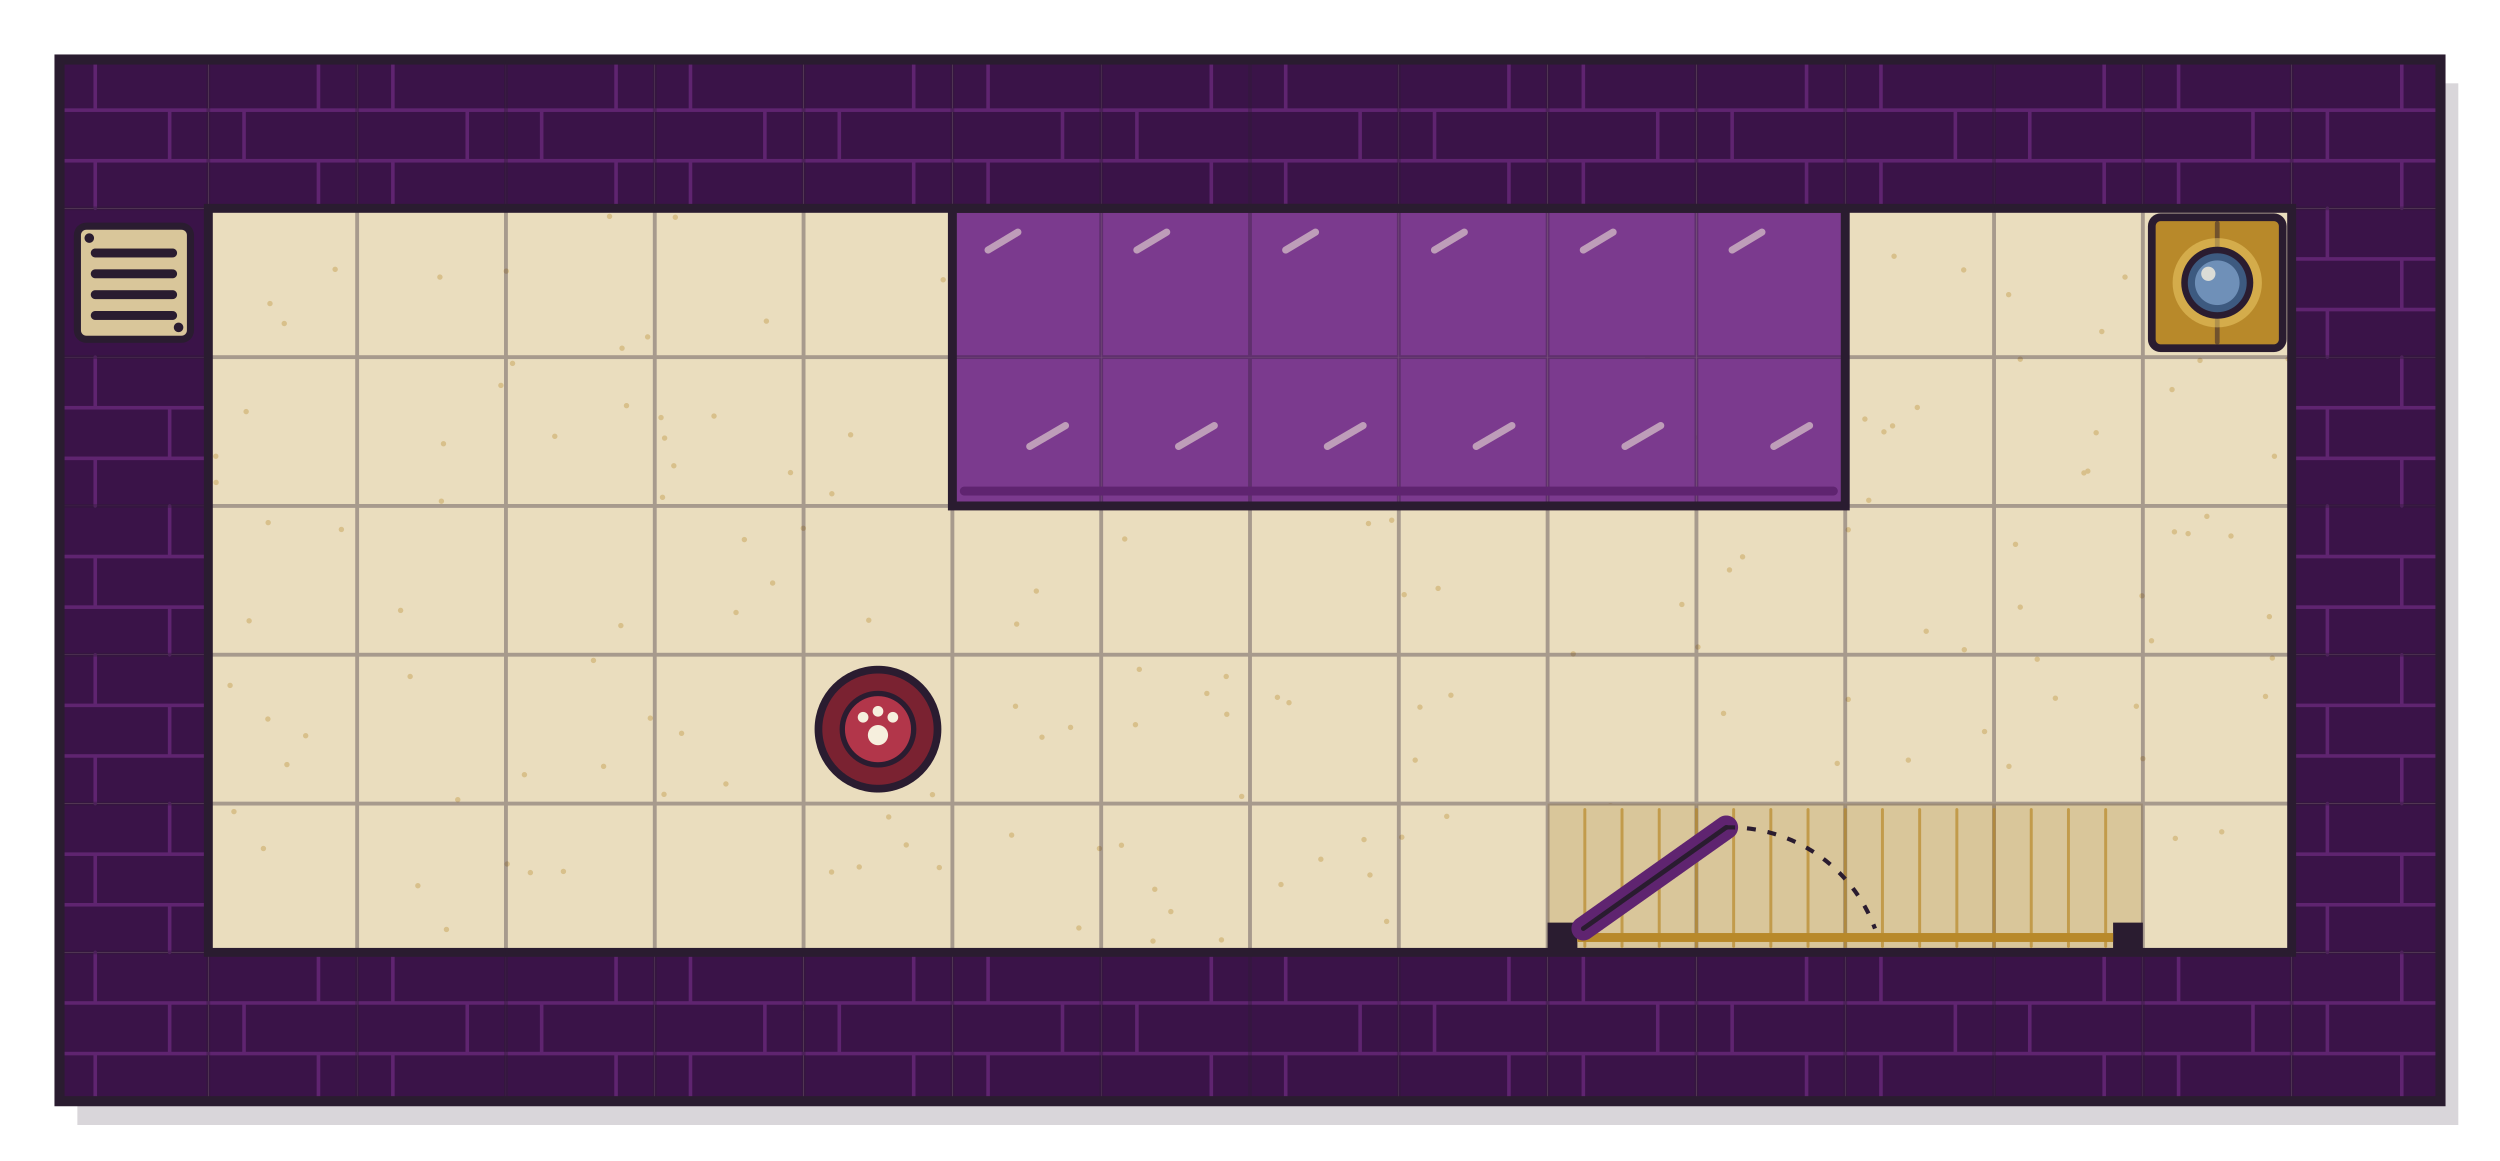
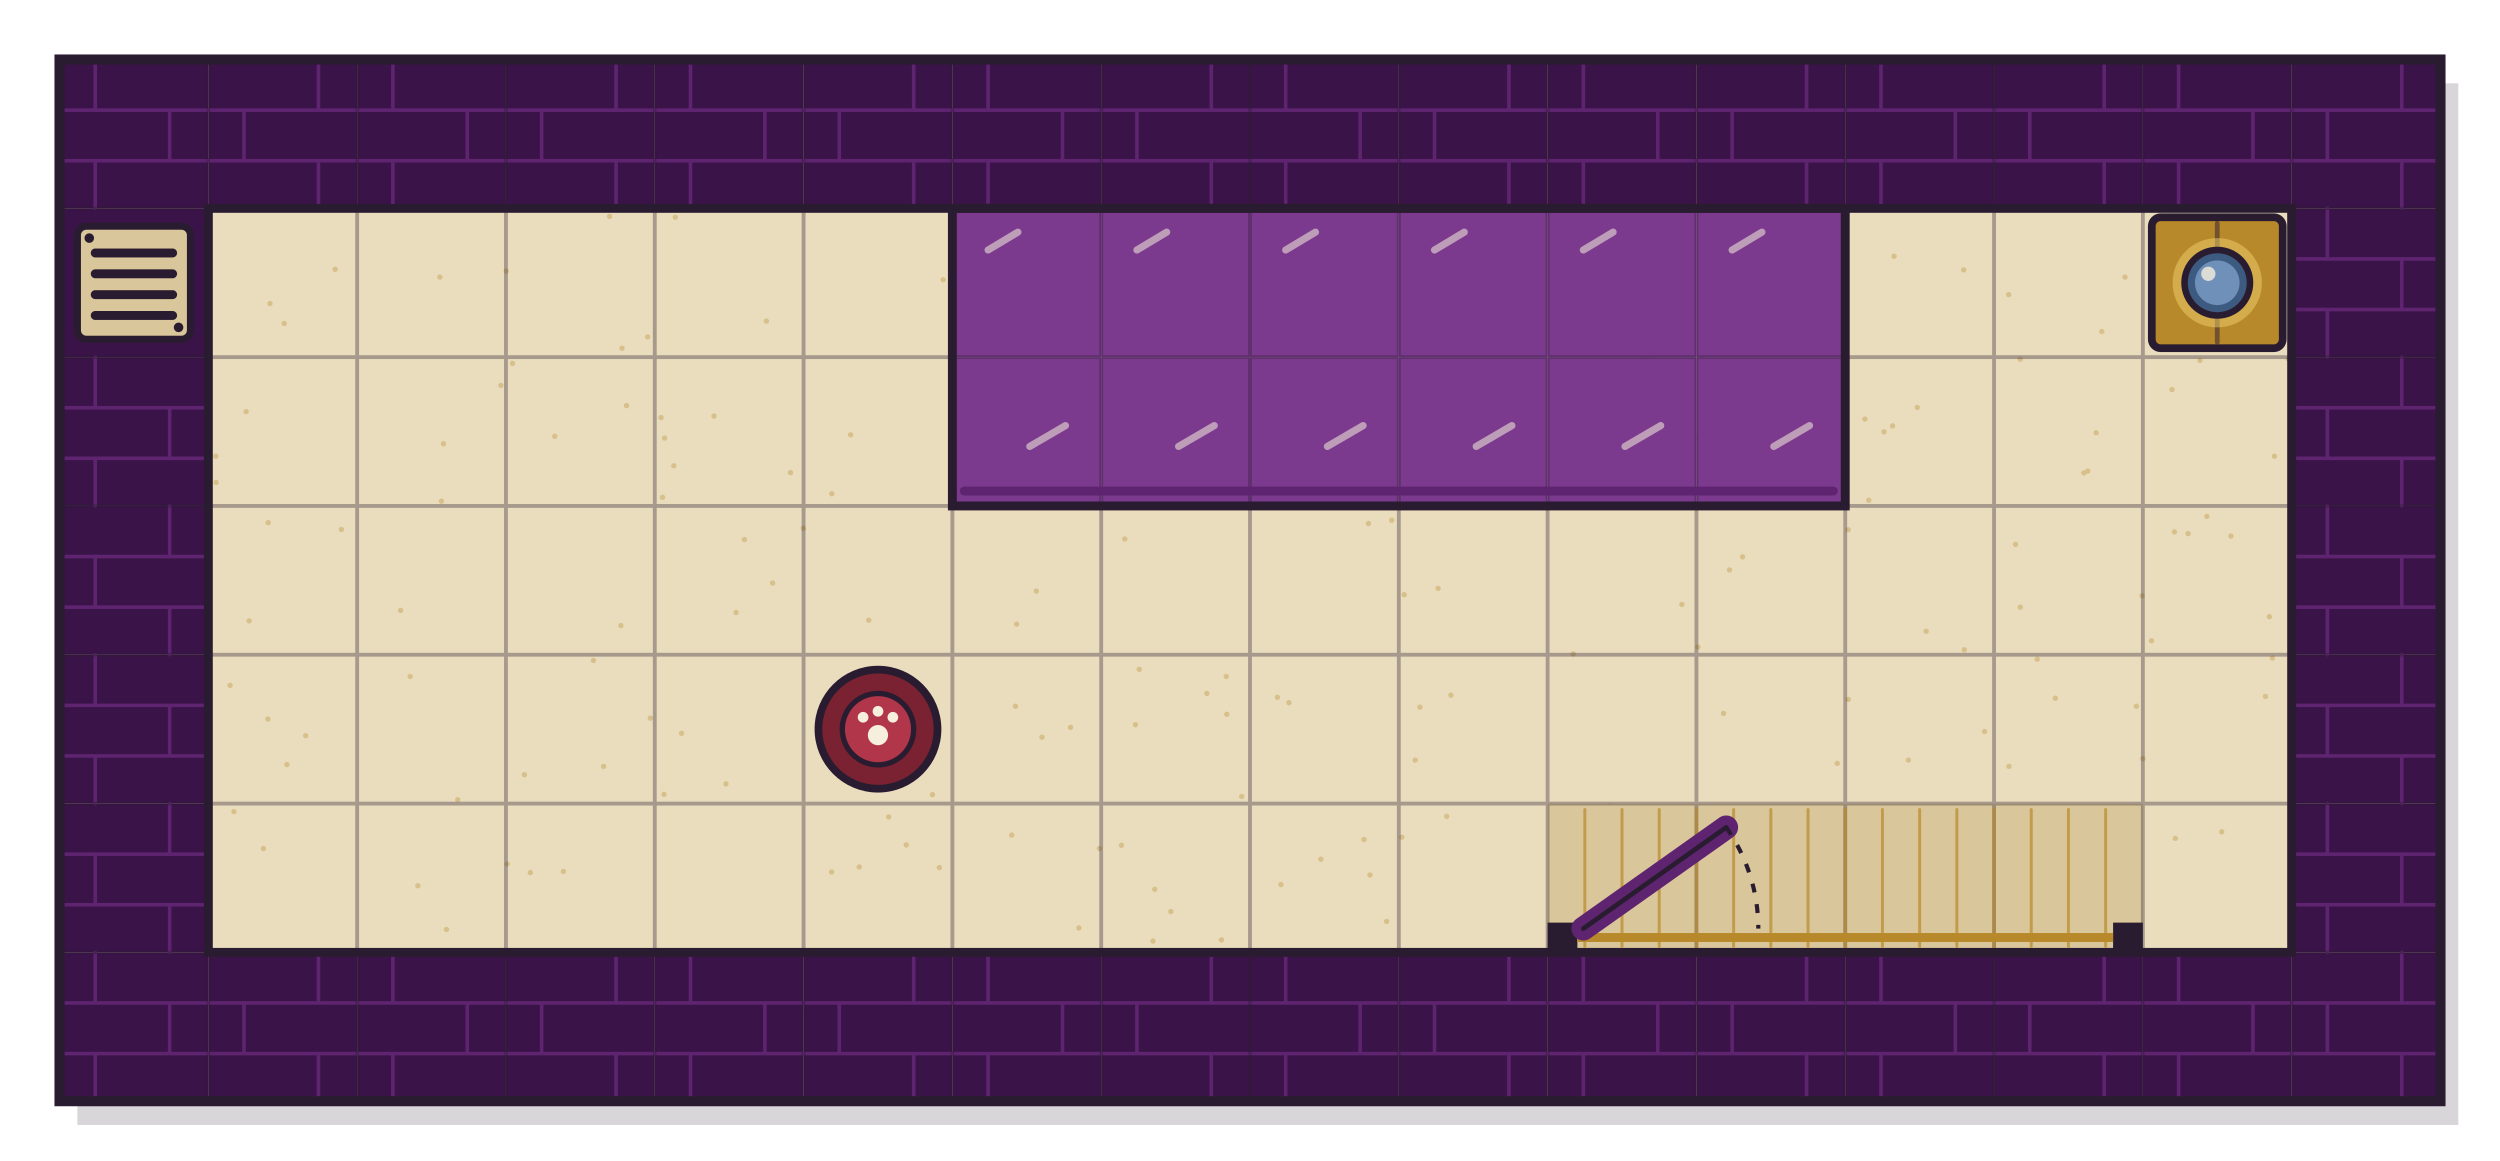
<svg xmlns="http://www.w3.org/2000/svg" viewBox="0 0 840 390" role="img" aria-label="Heist 1 sample map: a 16 by 7 grid with the vent, counter, cabinet, cat's bed and door">
  <rect x="26" y="28" width="800" height="350" fill="#2a1c30" opacity=".18" />
  <rect x="20" y="20" width="800" height="350" fill="#eaddbe" />
  <path d="M444.9 334.7h0.01M82.7 138.3h0.01M717.8 237.3h0.01M621 235h0.01M72.5 153.3h0.01M209 117h0.01M90.1 175.6h0.01M635.9 143.1h0.01M315.6 291.5h0.01M265.6 158.8h0.01M333.1 346.1h0.01M675 257.5h0.01M348.2 198.6h0.01M178.2 293.2h0.01M310.2 67.9h0.01M308.6 63.5h0.01M478.1 349.7h0.01M223.3 147.2h0.01M684.5 221.5h0.01M279.5 165.9h0.01M600 311.3h0.01M461.1 164h0.01M259.6 195.9h0.01M316.9 94h0.01M35 210.2h0.01M678.8 120.7h0.01M662.8 274.7h0.01M471 281.3h0.01M356.8 343h0.01M412.2 240h0.01M420.5 144.3h0.01M487.5 233.6h0.01M463.2 29.3h0.01M542.3 333.4h0.01M270.4 338.9h0.01M36.1 216.8h0.01M367.7 25h0.01M250.1 181.3h0.01M547 58.2h0.01M591.8 157.2h0.01M739.2 121.1h0.01M755.4 110h0.01M210.5 136.3h0.01M461.1 323.1h0.01M239.9 139.8h0.01M346.6 160.1h0.01M210 66.1h0.01M789.1 211.4h0.01M690.6 234.6h0.01M677.2 182.9h0.01M779.1 165.6h0.01M429.2 234.3h0.01M392.9 363.1h0.01M387.8 365h0.01M644.2 136.9h0.01M664.4 297.9h0.01M186.4 146.6h0.01M387.3 320.7h0.01M331 37.7h0.01M447.6 96.2h0.01M49.8 257.2h0.01M150 312.3h0.01M730.6 178.7h0.01M473.5 331.7h0.01M388 298.8h0.01M475.5 255.4h0.01M350.1 247.7h0.01M562 296.3h0.01M393.4 306.3h0.01M411.3 116.7h0.01M647.2 212.1h0.01M653.5 312.1h0.01M243.9 263.4h0.01M379.6 367.8h0.01M379.2 152.2h0.01M341.2 237.3h0.01M245.2 326h0.01M114.7 177.9h0.01M579.1 239.7h0.01M528.6 219.7h0.01M257.5 107.9h0.01M265 40.5h0.01M762.5 207.2h0.01M83.7 208.6h0.01M479.9 24.1h0.01M543.1 66.5h0.01M594.3 279.1h0.01M465.9 309.6h0.01M288.7 291.3h0.01M553.6 120.1h0.01M719.7 200.2h0.01M88.5 285.1h0.01M339.9 280.6h0.01M462.7 368.7h0.01M617.3 256.5h0.01M405.5 233h0.01M140.4 297.6h0.01M585.5 187.1h0.01M548.9 141.6h0.01M271.3 350.7h0.01M238.8 341.1h0.01M77.3 230.3h0.01M735.2 179.3h0.01M763.5 221.1h0.01M153.8 268.7h0.01M170.1 91.1h0.01M218.5 241.3h0.01M451.3 324.1h0.01M768.8 120.6h0.01M575.3 53.5h0.01M674.9 99h0.01M626.6 140.8h0.01M443.7 22.1h0.01M438.6 327.5h0.01M666.8 245.8h0.01M201.4 69.4h0.01M581.1 191.5h0.01M589.3 39h0.01M730.9 281.7h0.01M95.5 108.7h0.01M285.8 146.1h0.01M512.9 29.2h0.01M764.2 153.3h0.01M565.1 203.1h0.01M418.9 352.9h0.01M389.8 67.8h0.01M714.5 294.2h0.01M29.8 226.5h0.01M678.8 204h0.01M417.2 267.6h0.01M811.1 181.3h0.01M189.3 292.8h0.01M279.4 293h0.01M566 287.5h0.01M394.1 26.9h0.01M359.7 244.4h0.01M701.5 158.3h0.01M481.2 356.1h0.01M714 93.1h0.01M603.4 97.5h0.01M636.4 86.1h0.01M149 149.1h0.01M549.3 291.1h0.01M583.5 41.3h0.01M78.6 272.7h0.01M199.4 221.9h0.01M328.8 319.8h0.01M369.4 285.1h0.01M291.9 208.4h0.01M507.4 155.4h0.01M741.5 173.5h0.01M720 254.9h0.01M208.6 210.2h0.01M96.4 256.9h0.01M499.2 30.9h0.01M402.7 137.9h0.01M459.8 175.9h0.01M806.3 223.7h0.01M421.2 357.5h0.01M460.3 294h0.01M362.5 311.8h0.01M729.8 130.9h0.01M704.3 145.4h0.01M570.5 217.4h0.01M621 178h0.01M51.9 168.5h0.01M147.8 93.1h0.01M483.2 197.7h0.01M458.3 282.1h0.01M226.4 156.5h0.01M102.7 247.2h0.01M46.6 198.3h0.01M467.6 174.8h0.01M783.8 202.5h0.01M311.4 334.5h0.01M304.5 283.9h0.01M570.6 147h0.01M223.1 266.9h0.01M701.7 294.1h0.01M443.8 288.7h0.01M749.6 180.1h0.01M505 92.3h0.01M433.1 236.1h0.01M456.3 59.2h0.01M410.4 315.8h0.01M229 246.4h0.01M700.2 158.9h0.01M633 145.1h0.01M722.9 215.3h0.01M28 182.1h0.01M660 218.3h0.01M486.1 274.3h0.01M172.2 122.1h0.01M535.3 333.2h0.01M387.4 316.2h0.01M376.8 284h0.01M652.3 323.1h0.01M269.9 177.5h0.01M477.1 237.6h0.01M257.8 353.6h0.01M331.4 132.5h0.01M302.1 234.3h0.01M365.7 154.4h0.01M226.9 73h0.01M627.9 168.1h0.01M396.8 168.6h0.01M598.4 154.4h0.01M430.4 297.2h0.01M390.7 151h0.01M298.6 274.5h0.01M541.1 270.7h0.01M222.6 167.1h0.01M377.9 181.1h0.01M345.5 78.9h0.01M148.3 168.4h0.01M761.2 234h0.01M72.6 162.1h0.01M222.1 140.3h0.01M523 309.9h0.01M455.5 334.4h0.01M548.4 92.8h0.01M568.9 90.5h0.01M499.1 334.2h0.01M381.5 243.5h0.01M168.3 129.5h0.01M247.3 205.8h0.01M429.4 94.1h0.01M412 227.3h0.01M471.8 199.8h0.01M176.2 260.3h0.01M507.6 350.1h0.01M337.9 53.9h0.01M808.3 177.7h0.01M311.4 41.1h0.01M202.8 257.5h0.01M641.2 255.4h0.01M382.8 224.9h0.01M170.4 290.3h0.01M738.8 100.7h0.01M90.7 102h0.01M112.6 90.5h0.01M659.8 90.7h0.01M313.3 267h0.01M70.1 132.3h0.01M217.6 113.2h0.01M585.8 150.7h0.01M584.6 74.2h0.01M134.6 205.1h0.01M603.1 289.9h0.01M746.5 279.5h0.01M48.3 235.4h0.01M49 148.4h0.01M204.8 72.7h0.01M706.2 111.4h0.01M457.7 107.8h0.01M353.5 70.1h0.01M586.5 293.9h0.01M137.8 227.3h0.01M341.6 209.7h0.01M90 241.6h0.01" stroke="#b8892a" stroke-width="1.8" stroke-linecap="round" opacity="0.35" />
  <rect x="20" y="20" width="50" height="50" fill="#3a1348" />
  <rect x="70" y="20" width="50" height="50" fill="#3a1348" />
  <rect x="120" y="20" width="50" height="50" fill="#3a1348" />
  <rect x="170" y="20" width="50" height="50" fill="#3a1348" />
  <rect x="220" y="20" width="50" height="50" fill="#3a1348" />
  <rect x="270" y="20" width="50" height="50" fill="#3a1348" />
  <rect x="320" y="20" width="50" height="50" fill="#3a1348" />
  <rect x="370" y="20" width="50" height="50" fill="#3a1348" />
  <rect x="420" y="20" width="50" height="50" fill="#3a1348" />
  <rect x="470" y="20" width="50" height="50" fill="#3a1348" />
  <rect x="520" y="20" width="50" height="50" fill="#3a1348" />
  <rect x="570" y="20" width="50" height="50" fill="#3a1348" />
  <rect x="620" y="20" width="50" height="50" fill="#3a1348" />
  <rect x="670" y="20" width="50" height="50" fill="#3a1348" />
  <rect x="720" y="20" width="50" height="50" fill="#3a1348" />
  <rect x="770" y="20" width="50" height="50" fill="#3a1348" />
  <rect x="20" y="70" width="50" height="50" fill="#3a1348" />
  <rect x="770" y="70" width="50" height="50" fill="#3a1348" />
  <rect x="20" y="120" width="50" height="50" fill="#3a1348" />
  <rect x="770" y="120" width="50" height="50" fill="#3a1348" />
  <rect x="20" y="170" width="50" height="50" fill="#3a1348" />
  <rect x="770" y="170" width="50" height="50" fill="#3a1348" />
  <rect x="20" y="220" width="50" height="50" fill="#3a1348" />
  <rect x="770" y="220" width="50" height="50" fill="#3a1348" />
  <rect x="20" y="270" width="50" height="50" fill="#3a1348" />
  <rect x="770" y="270" width="50" height="50" fill="#3a1348" />
  <rect x="20" y="320" width="50" height="50" fill="#3a1348" />
  <rect x="70" y="320" width="50" height="50" fill="#3a1348" />
  <rect x="120" y="320" width="50" height="50" fill="#3a1348" />
  <rect x="170" y="320" width="50" height="50" fill="#3a1348" />
  <rect x="220" y="320" width="50" height="50" fill="#3a1348" />
  <rect x="270" y="320" width="50" height="50" fill="#3a1348" />
  <rect x="320" y="320" width="50" height="50" fill="#3a1348" />
  <rect x="370" y="320" width="50" height="50" fill="#3a1348" />
  <rect x="420" y="320" width="50" height="50" fill="#3a1348" />
  <rect x="470" y="320" width="50" height="50" fill="#3a1348" />
  <rect x="520" y="320" width="50" height="50" fill="#3a1348" />
  <rect x="570" y="320" width="50" height="50" fill="#3a1348" />
  <rect x="620" y="320" width="50" height="50" fill="#3a1348" />
  <rect x="670" y="320" width="50" height="50" fill="#3a1348" />
  <rect x="720" y="320" width="50" height="50" fill="#3a1348" />
  <rect x="770" y="320" width="50" height="50" fill="#3a1348" />
  <rect x="320" y="70" width="50" height="50" fill="#7b3a8e" />
  <rect x="370" y="70" width="50" height="50" fill="#7b3a8e" />
  <rect x="420" y="70" width="50" height="50" fill="#7b3a8e" />
  <rect x="470" y="70" width="50" height="50" fill="#7b3a8e" />
  <rect x="520" y="70" width="50" height="50" fill="#7b3a8e" />
  <rect x="570" y="70" width="50" height="50" fill="#7b3a8e" />
  <rect x="320" y="120" width="50" height="50" fill="#7b3a8e" />
  <rect x="370" y="120" width="50" height="50" fill="#7b3a8e" />
  <rect x="420" y="120" width="50" height="50" fill="#7b3a8e" />
  <rect x="470" y="120" width="50" height="50" fill="#7b3a8e" />
  <rect x="520" y="120" width="50" height="50" fill="#7b3a8e" />
  <rect x="570" y="120" width="50" height="50" fill="#7b3a8e" />
  <rect x="520" y="270" width="50" height="50" fill="#d9c69a" />
  <rect x="570" y="270" width="50" height="50" fill="#d9c69a" />
  <rect x="620" y="270" width="50" height="50" fill="#d9c69a" />
  <rect x="670" y="270" width="50" height="50" fill="#d9c69a" />
  <path d="M20 37h50M20 54h50M32 20v17M57 37v17M32 54v16M70 37h50M70 54h50M107 20v17M82 37v17M107 54v16M120 37h50M120 54h50M132 20v17M157 37v17M132 54v16M170 37h50M170 54h50M207 20v17M182 37v17M207 54v16M220 37h50M220 54h50M232 20v17M257 37v17M232 54v16M270 37h50M270 54h50M307 20v17M282 37v17M307 54v16M320 37h50M320 54h50M332 20v17M357 37v17M332 54v16M370 37h50M370 54h50M407 20v17M382 37v17M407 54v16M420 37h50M420 54h50M432 20v17M457 37v17M432 54v16M470 37h50M470 54h50M507 20v17M482 37v17M507 54v16M520 37h50M520 54h50M532 20v17M557 37v17M532 54v16M570 37h50M570 54h50M607 20v17M582 37v17M607 54v16M620 37h50M620 54h50M632 20v17M657 37v17M632 54v16M670 37h50M670 54h50M707 20v17M682 37v17M707 54v16M720 37h50M720 54h50M732 20v17M757 37v17M732 54v16M770 37h50M770 54h50M807 20v17M782 37v17M807 54v16M770 87h50M770 104h50M782 70v17M807 87v17M782 104v16M20 137h50M20 154h50M32 120v17M57 137v17M32 154v16M770 137h50M770 154h50M807 120v17M782 137v17M807 154v16M20 187h50M20 204h50M57 170v17M32 187v17M57 204v16M770 187h50M770 204h50M782 170v17M807 187v17M782 204v16M20 237h50M20 254h50M32 220v17M57 237v17M32 254v16M770 237h50M770 254h50M807 220v17M782 237v17M807 254v16M20 287h50M20 304h50M57 270v17M32 287v17M57 304v16M770 287h50M770 304h50M782 270v17M807 287v17M782 304v16M20 337h50M20 354h50M32 320v17M57 337v17M32 354v16M70 337h50M70 354h50M107 320v17M82 337v17M107 354v16M120 337h50M120 354h50M132 320v17M157 337v17M132 354v16M170 337h50M170 354h50M207 320v17M182 337v17M207 354v16M220 337h50M220 354h50M232 320v17M257 337v17M232 354v16M270 337h50M270 354h50M307 320v17M282 337v17M307 354v16M320 337h50M320 354h50M332 320v17M357 337v17M332 354v16M370 337h50M370 354h50M407 320v17M382 337v17M407 354v16M420 337h50M420 354h50M432 320v17M457 337v17M432 354v16M470 337h50M470 354h50M507 320v17M482 337v17M507 354v16M520 337h50M520 354h50M532 320v17M557 337v17M532 354v16M570 337h50M570 354h50M607 320v17M582 337v17M607 354v16M620 337h50M620 354h50M632 320v17M657 337v17M632 354v16M670 337h50M670 354h50M707 320v17M682 337v17M707 354v16M720 337h50M720 354h50M732 320v17M757 337v17M732 354v16M770 337h50M770 354h50M807 320v17M782 337v17M807 354v16" stroke="#5f2470" stroke-width="1.2" fill="none" stroke-linecap="round" stroke-linejoin="round" />
  <path d="M20 20V370M70 20V370M120 20V370M170 20V370M220 20V370M270 20V370M320 20V370M370 20V370M420 20V370M470 20V370M520 20V370M570 20V370M620 20V370M670 20V370M720 20V370M770 20V370M820 20V370M20 20H820M20 70H820M20 120H820M20 170H820M20 220H820M20 270H820M20 320H820M20 370H820" stroke="#2a1c30" stroke-width="1.3" fill="none" stroke-linecap="round" stroke-linejoin="round" opacity=".35" />
  <path d="M70 70H770V320H70Z" fill="none" stroke="#2a1c30" stroke-width="3" />
  <rect x="320" y="70" width="300" height="100" fill="none" stroke="#2a1c30" stroke-width="3" />
  <path d="M324 165H616" stroke="#5f2470" stroke-width="3" fill="none" stroke-linecap="round" stroke-linejoin="round" />
  <path d="M332 84l10 -6M346 150l12 -7M382 84l10 -6M396 150l12 -7M432 84l10 -6M446 150l12 -7M482 84l10 -6M496 150l12 -7M532 84l10 -6M546 150l12 -7M582 84l10 -6M596 150l12 -7" stroke="#f6efdd" stroke-width="2.4" fill="none" stroke-linecap="round" stroke-linejoin="round" opacity=".55" />
  <rect x="26" y="76" width="38" height="38" rx="3" fill="#d9c69a" stroke="#2a1c30" stroke-width="2.4" />
  <path d="M32 85h26M32 92h26M32 99h26M32 106h26" stroke="#2a1c30" stroke-width="3" fill="none" stroke-linecap="round" stroke-linejoin="round" />
  <circle cx="30" cy="80" r="1.6" fill="#2a1c30" />
  <circle cx="60" cy="110" r="1.6" fill="#2a1c30" />
  <rect x="723" y="73" width="44" height="44" rx="3" fill="#b8892a" stroke="#2a1c30" stroke-width="2.6" />
  <path d="M745 75v40" stroke="#2a1c30" stroke-width="1.6" fill="none" stroke-linecap="round" stroke-linejoin="round" opacity=".5" />
  <circle cx="745" cy="95" r="15" fill="#f0cf6b" opacity=".5" />
  <circle cx="745" cy="95" r="11" fill="#3d5a80" stroke="#2a1c30" stroke-width="2.2" />
  <circle cx="745" cy="95" r="7.5" fill="#6f90b8" />
  <circle cx="742" cy="92" r="2.4" fill="#f6efdd" opacity=".8" />
  <circle cx="295" cy="245" r="20" fill="#7a2231" stroke="#2a1c30" stroke-width="2.6" />
  <circle cx="295" cy="245" r="12" fill="#b2364a" stroke="#2a1c30" stroke-width="1.8" />
  <circle cx="295" cy="247" r="3.4" fill="#f6efdd" />
  <circle cx="290" cy="241" r="1.8" fill="#f6efdd" />
  <circle cx="295" cy="239" r="1.8" fill="#f6efdd" />
  <circle cx="300" cy="241" r="1.8" fill="#f6efdd" />
  <path d="M532.5 272v46M545 272v46M557.5 272v46M570 272v46M582.5 272v46M595 272v46M607.5 272v46M620 272v46M632.5 272v46M645 272v46M657.5 272v46M670 272v46M682.5 272v46M695 272v46M707.5 272v46" stroke="#b8892a" stroke-width="1" fill="none" stroke-linecap="round" stroke-linejoin="round" opacity=".7" />
  <rect x="520" y="310" width="10" height="10" fill="#2a1c30" />
  <rect x="710" y="310" width="10" height="10" fill="#2a1c30" />
  <path d="M530 315H710" stroke="#b8892a" stroke-width="3" />
  <path d="M532 312L580 278" stroke="#5f2470" stroke-width="8" stroke-linecap="round" />
  <path d="M532 312L580 278" stroke="#2a1c30" stroke-width="1.6" stroke-linecap="round" />
-   <path d="M580 278A52 52 0 0 1 630 312" fill="none" stroke="#2a1c30" stroke-width="1.4" stroke-dasharray="3 4" />
+   <path d="M580 278A58.8 58.8 0 0 1 590.8 312" fill="none" stroke="#2a1c30" stroke-width="1.4" stroke-dasharray="3 4" />
  <rect x="20" y="20" width="800" height="350" fill="none" stroke="#2a1c30" stroke-width="3.4" />
</svg>
